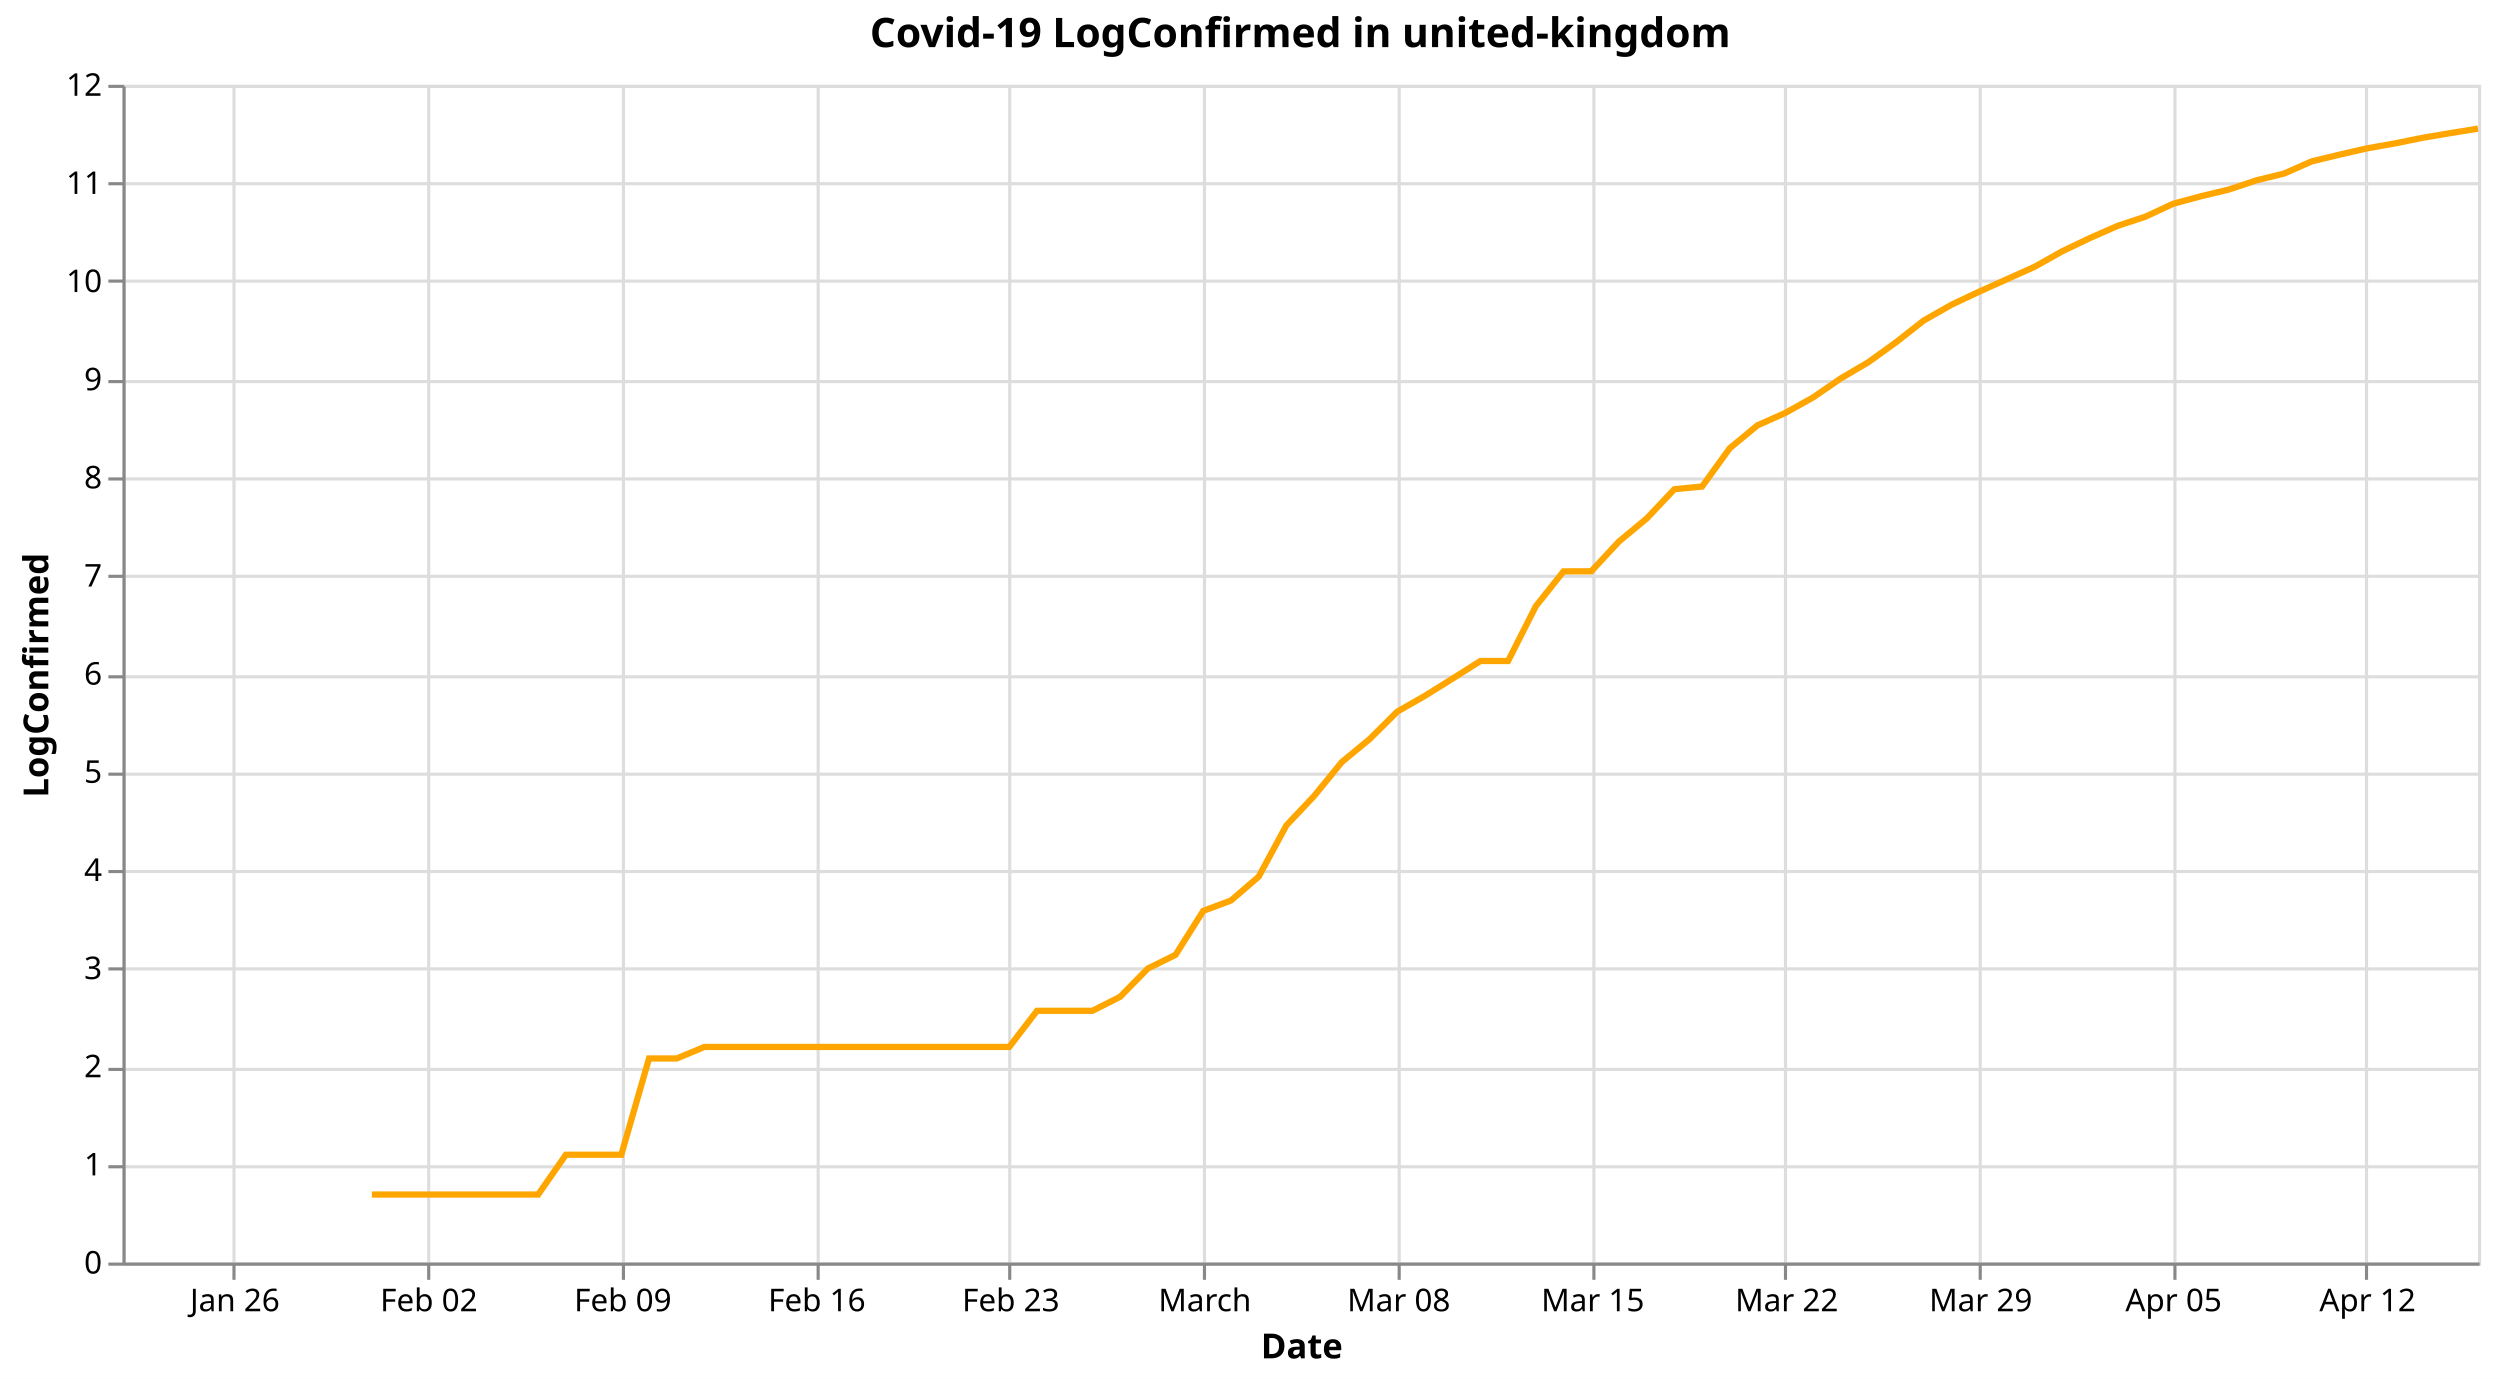
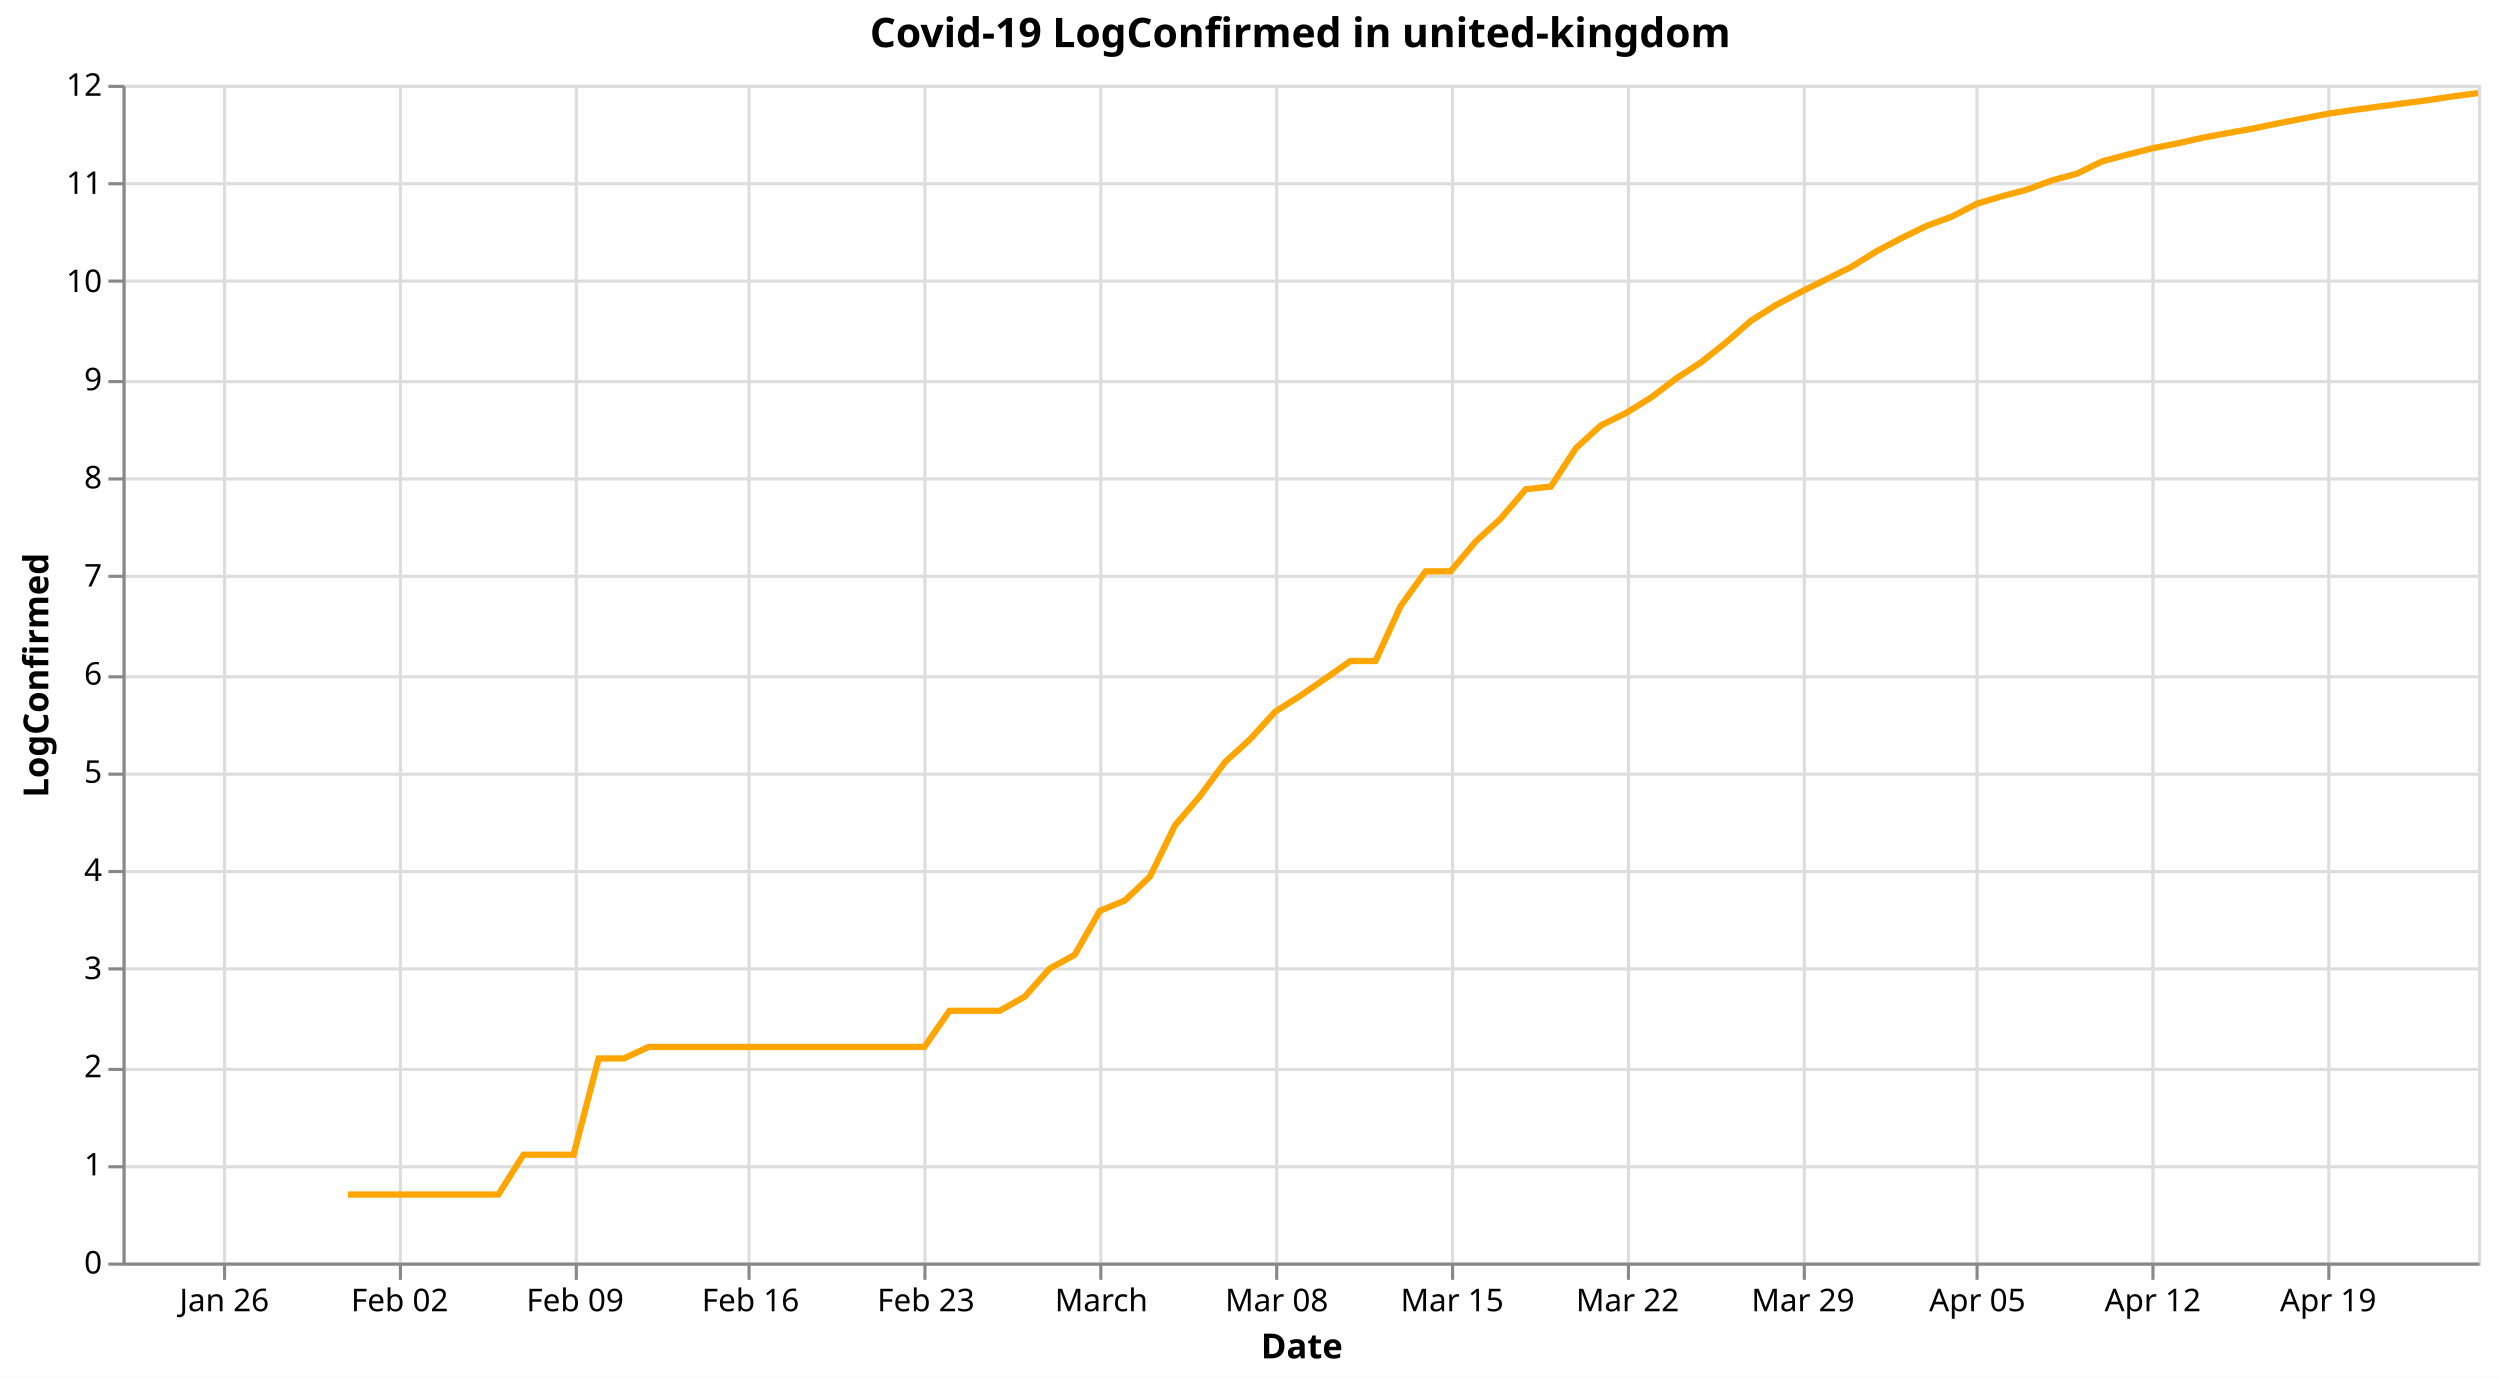
<svg xmlns="http://www.w3.org/2000/svg" class="marks" width="796" height="439" viewBox="0 0 796 439" version="1.1">
  <rect width="796" height="439" style="fill: white;" />
  <g transform="translate(39,27)">
    <g class="mark-group role-frame root">
      <g transform="translate(0,0)">
        <path class="background" d="M0.5,0.5h750v375h-750Z" style="fill: none; stroke: #ddd;" />
        <g>
          <g class="mark-group role-axis">
            <g transform="translate(0.5,375.5)">
              <path class="background" d="M0,0h0v0h0Z" style="pointer-events: none; fill: none;" />
              <g>
                <g class="mark-rule role-axis-grid" style="pointer-events: none;">
-                   <line transform="translate(35,-375)" x2="0" y2="375" style="fill: none; stroke: #ddd; stroke-width: 1; opacity: 1;" />
-                   <line transform="translate(97,-375)" x2="0" y2="375" style="fill: none; stroke: #ddd; stroke-width: 1; opacity: 1;" />
-                   <line transform="translate(159,-375)" x2="0" y2="375" style="fill: none; stroke: #ddd; stroke-width: 1; opacity: 1;" />
-                   <line transform="translate(221,-375)" x2="0" y2="375" style="fill: none; stroke: #ddd; stroke-width: 1; opacity: 1;" />
-                   <line transform="translate(282,-375)" x2="0" y2="375" style="fill: none; stroke: #ddd; stroke-width: 1; opacity: 1;" />
-                   <line transform="translate(344,-375)" x2="0" y2="375" style="fill: none; stroke: #ddd; stroke-width: 1; opacity: 1;" />
-                   <line transform="translate(406,-375)" x2="0" y2="375" style="fill: none; stroke: #ddd; stroke-width: 1; opacity: 1;" />
-                   <line transform="translate(468,-375)" x2="0" y2="375" style="fill: none; stroke: #ddd; stroke-width: 1; opacity: 1;" />
-                   <line transform="translate(529,-375)" x2="0" y2="375" style="fill: none; stroke: #ddd; stroke-width: 1; opacity: 1;" />
-                   <line transform="translate(591,-375)" x2="0" y2="375" style="fill: none; stroke: #ddd; stroke-width: 1; opacity: 1;" />
-                   <line transform="translate(653,-375)" x2="0" y2="375" style="fill: none; stroke: #ddd; stroke-width: 1; opacity: 1;" />
-                   <line transform="translate(714,-375)" x2="0" y2="375" style="fill: none; stroke: #ddd; stroke-width: 1; opacity: 1;" />
+                   <line transform="translate(32,-375)" x2="0" y2="375" style="fill: none; stroke: #ddd; stroke-width: 1; opacity: 1;" />
+                   <line transform="translate(88,-375)" x2="0" y2="375" style="fill: none; stroke: #ddd; stroke-width: 1; opacity: 1;" />
+                   <line transform="translate(144,-375)" x2="0" y2="375" style="fill: none; stroke: #ddd; stroke-width: 1; opacity: 1;" />
+                   <line transform="translate(199,-375)" x2="0" y2="375" style="fill: none; stroke: #ddd; stroke-width: 1; opacity: 1;" />
+                   <line transform="translate(255,-375)" x2="0" y2="375" style="fill: none; stroke: #ddd; stroke-width: 1; opacity: 1;" />
+                   <line transform="translate(311,-375)" x2="0" y2="375" style="fill: none; stroke: #ddd; stroke-width: 1; opacity: 1;" />
+                   <line transform="translate(367,-375)" x2="0" y2="375" style="fill: none; stroke: #ddd; stroke-width: 1; opacity: 1;" />
+                   <line transform="translate(423,-375)" x2="0" y2="375" style="fill: none; stroke: #ddd; stroke-width: 1; opacity: 1;" />
+                   <line transform="translate(479,-375)" x2="0" y2="375" style="fill: none; stroke: #ddd; stroke-width: 1; opacity: 1;" />
+                   <line transform="translate(535,-375)" x2="0" y2="375" style="fill: none; stroke: #ddd; stroke-width: 1; opacity: 1;" />
+                   <line transform="translate(590,-375)" x2="0" y2="375" style="fill: none; stroke: #ddd; stroke-width: 1; opacity: 1;" />
+                   <line transform="translate(646,-375)" x2="0" y2="375" style="fill: none; stroke: #ddd; stroke-width: 1; opacity: 1;" />
+                   <line transform="translate(702,-375)" x2="0" y2="375" style="fill: none; stroke: #ddd; stroke-width: 1; opacity: 1;" />
                </g>
              </g>
              <path class="foreground" d="" style="pointer-events: none; display: none; fill: none;" />
            </g>
          </g>
          <g class="mark-group role-axis">
            <g transform="translate(0.5,0.5)">
              <path class="background" d="M0,0h0v0h0Z" style="pointer-events: none; fill: none;" />
              <g>
                <g class="mark-rule role-axis-grid" style="pointer-events: none;">
                  <line transform="translate(0,375)" x2="750" y2="0" style="fill: none; stroke: #ddd; stroke-width: 1; opacity: 1;" />
                  <line transform="translate(0,344)" x2="750" y2="0" style="fill: none; stroke: #ddd; stroke-width: 1; opacity: 1;" />
                  <line transform="translate(0,313)" x2="750" y2="0" style="fill: none; stroke: #ddd; stroke-width: 1; opacity: 1;" />
                  <line transform="translate(0,281)" x2="750" y2="0" style="fill: none; stroke: #ddd; stroke-width: 1; opacity: 1;" />
                  <line transform="translate(0,250)" x2="750" y2="0" style="fill: none; stroke: #ddd; stroke-width: 1; opacity: 1;" />
                  <line transform="translate(0,219)" x2="750" y2="0" style="fill: none; stroke: #ddd; stroke-width: 1; opacity: 1;" />
                  <line transform="translate(0,188)" x2="750" y2="0" style="fill: none; stroke: #ddd; stroke-width: 1; opacity: 1;" />
                  <line transform="translate(0,156)" x2="750" y2="0" style="fill: none; stroke: #ddd; stroke-width: 1; opacity: 1;" />
                  <line transform="translate(0,125)" x2="750" y2="0" style="fill: none; stroke: #ddd; stroke-width: 1; opacity: 1;" />
                  <line transform="translate(0,94)" x2="750" y2="0" style="fill: none; stroke: #ddd; stroke-width: 1; opacity: 1;" />
                  <line transform="translate(0,62)" x2="750" y2="0" style="fill: none; stroke: #ddd; stroke-width: 1; opacity: 1;" />
                  <line transform="translate(0,31)" x2="750" y2="0" style="fill: none; stroke: #ddd; stroke-width: 1; opacity: 1;" />
                  <line transform="translate(0,0)" x2="750" y2="0" style="fill: none; stroke: #ddd; stroke-width: 1; opacity: 1;" />
                </g>
              </g>
              <path class="foreground" d="" style="pointer-events: none; display: none; fill: none;" />
            </g>
          </g>
          <g class="mark-group role-axis">
            <g transform="translate(0.5,375.5)">
              <path class="background" d="M0,0h0v0h0Z" style="pointer-events: none; fill: none;" />
              <g>
                <g class="mark-rule role-axis-tick" style="pointer-events: none;">
-                   <line transform="translate(35,0)" x2="0" y2="5" style="fill: none; stroke: #888; stroke-width: 1; opacity: 1;" />
-                   <line transform="translate(97,0)" x2="0" y2="5" style="fill: none; stroke: #888; stroke-width: 1; opacity: 1;" />
-                   <line transform="translate(159,0)" x2="0" y2="5" style="fill: none; stroke: #888; stroke-width: 1; opacity: 1;" />
-                   <line transform="translate(221,0)" x2="0" y2="5" style="fill: none; stroke: #888; stroke-width: 1; opacity: 1;" />
-                   <line transform="translate(282,0)" x2="0" y2="5" style="fill: none; stroke: #888; stroke-width: 1; opacity: 1;" />
-                   <line transform="translate(344,0)" x2="0" y2="5" style="fill: none; stroke: #888; stroke-width: 1; opacity: 1;" />
-                   <line transform="translate(406,0)" x2="0" y2="5" style="fill: none; stroke: #888; stroke-width: 1; opacity: 1;" />
-                   <line transform="translate(468,0)" x2="0" y2="5" style="fill: none; stroke: #888; stroke-width: 1; opacity: 1;" />
-                   <line transform="translate(529,0)" x2="0" y2="5" style="fill: none; stroke: #888; stroke-width: 1; opacity: 1;" />
-                   <line transform="translate(591,0)" x2="0" y2="5" style="fill: none; stroke: #888; stroke-width: 1; opacity: 1;" />
-                   <line transform="translate(653,0)" x2="0" y2="5" style="fill: none; stroke: #888; stroke-width: 1; opacity: 1;" />
-                   <line transform="translate(714,0)" x2="0" y2="5" style="fill: none; stroke: #888; stroke-width: 1; opacity: 1;" />
+                   <line transform="translate(32,0)" x2="0" y2="5" style="fill: none; stroke: #888; stroke-width: 1; opacity: 1;" />
+                   <line transform="translate(88,0)" x2="0" y2="5" style="fill: none; stroke: #888; stroke-width: 1; opacity: 1;" />
+                   <line transform="translate(144,0)" x2="0" y2="5" style="fill: none; stroke: #888; stroke-width: 1; opacity: 1;" />
+                   <line transform="translate(199,0)" x2="0" y2="5" style="fill: none; stroke: #888; stroke-width: 1; opacity: 1;" />
+                   <line transform="translate(255,0)" x2="0" y2="5" style="fill: none; stroke: #888; stroke-width: 1; opacity: 1;" />
+                   <line transform="translate(311,0)" x2="0" y2="5" style="fill: none; stroke: #888; stroke-width: 1; opacity: 1;" />
+                   <line transform="translate(367,0)" x2="0" y2="5" style="fill: none; stroke: #888; stroke-width: 1; opacity: 1;" />
+                   <line transform="translate(423,0)" x2="0" y2="5" style="fill: none; stroke: #888; stroke-width: 1; opacity: 1;" />
+                   <line transform="translate(479,0)" x2="0" y2="5" style="fill: none; stroke: #888; stroke-width: 1; opacity: 1;" />
+                   <line transform="translate(535,0)" x2="0" y2="5" style="fill: none; stroke: #888; stroke-width: 1; opacity: 1;" />
+                   <line transform="translate(590,0)" x2="0" y2="5" style="fill: none; stroke: #888; stroke-width: 1; opacity: 1;" />
+                   <line transform="translate(646,0)" x2="0" y2="5" style="fill: none; stroke: #888; stroke-width: 1; opacity: 1;" />
+                   <line transform="translate(702,0)" x2="0" y2="5" style="fill: none; stroke: #888; stroke-width: 1; opacity: 1;" />
                </g>
                <g class="mark-text role-axis-label" style="pointer-events: none;">
-                   <text text-anchor="middle" transform="translate(35.29412,15)" style="font-family: sans-serif; font-size: 10px; fill: #000; opacity: 1;">Jan 26</text>
-                   <text text-anchor="middle" transform="translate(97.05882,15)" style="font-family: sans-serif; font-size: 10px; fill: #000; opacity: 1;">Feb 02</text>
-                   <text text-anchor="middle" transform="translate(158.8235,15)" style="font-family: sans-serif; font-size: 10px; fill: #000; opacity: 1;">Feb 09</text>
-                   <text text-anchor="middle" transform="translate(220.5882,15)" style="font-family: sans-serif; font-size: 10px; fill: #000; opacity: 1;">Feb 16</text>
-                   <text text-anchor="middle" transform="translate(282.3529,15)" style="font-family: sans-serif; font-size: 10px; fill: #000; opacity: 1;">Feb 23</text>
-                   <text text-anchor="middle" transform="translate(344.1176,15)" style="font-family: sans-serif; font-size: 10px; fill: #000; opacity: 1;">March</text>
-                   <text text-anchor="middle" transform="translate(405.8824,15)" style="font-family: sans-serif; font-size: 10px; fill: #000; opacity: 1;">Mar 08</text>
-                   <text text-anchor="middle" transform="translate(467.6471,15)" style="font-family: sans-serif; font-size: 10px; fill: #000; opacity: 1;">Mar 15</text>
-                   <text text-anchor="middle" transform="translate(529.4118,15)" style="font-family: sans-serif; font-size: 10px; fill: #000; opacity: 1;">Mar 22</text>
-                   <text text-anchor="middle" transform="translate(591.1765,15)" style="font-family: sans-serif; font-size: 10px; fill: #000; opacity: 1;">Mar 29</text>
-                   <text text-anchor="middle" transform="translate(652.5735,15)" style="font-family: sans-serif; font-size: 10px; fill: #000; opacity: 1;">Apr 05</text>
-                   <text text-anchor="middle" transform="translate(714.3382,15)" style="font-family: sans-serif; font-size: 10px; fill: #000; opacity: 1;">Apr 12</text>
+                   <text text-anchor="middle" transform="translate(31.91489,15)" style="font-family: sans-serif; font-size: 10px; fill: #000; opacity: 1;">Jan 26</text>
+                   <text text-anchor="middle" transform="translate(87.76596,15)" style="font-family: sans-serif; font-size: 10px; fill: #000; opacity: 1;">Feb 02</text>
+                   <text text-anchor="middle" transform="translate(143.617,15)" style="font-family: sans-serif; font-size: 10px; fill: #000; opacity: 1;">Feb 09</text>
+                   <text text-anchor="middle" transform="translate(199.4681,15)" style="font-family: sans-serif; font-size: 10px; fill: #000; opacity: 1;">Feb 16</text>
+                   <text text-anchor="middle" transform="translate(255.3191,15)" style="font-family: sans-serif; font-size: 10px; fill: #000; opacity: 1;">Feb 23</text>
+                   <text text-anchor="middle" transform="translate(311.1702,15)" style="font-family: sans-serif; font-size: 10px; fill: #000; opacity: 1;">March</text>
+                   <text text-anchor="middle" transform="translate(367.0213,15)" style="font-family: sans-serif; font-size: 10px; fill: #000; opacity: 1;">Mar 08</text>
+                   <text text-anchor="middle" transform="translate(422.8723,15)" style="font-family: sans-serif; font-size: 10px; fill: #000; opacity: 1;">Mar 15</text>
+                   <text text-anchor="middle" transform="translate(478.7234,15)" style="font-family: sans-serif; font-size: 10px; fill: #000; opacity: 1;">Mar 22</text>
+                   <text text-anchor="middle" transform="translate(534.5745,15)" style="font-family: sans-serif; font-size: 10px; fill: #000; opacity: 1;">Mar 29</text>
+                   <text text-anchor="middle" transform="translate(590.0931,15)" style="font-family: sans-serif; font-size: 10px; fill: #000; opacity: 1;">Apr 05</text>
+                   <text text-anchor="middle" transform="translate(645.9441,15)" style="font-family: sans-serif; font-size: 10px; fill: #000; opacity: 1;">Apr 12</text>
+                   <text text-anchor="middle" transform="translate(701.7952,15)" style="font-family: sans-serif; font-size: 10px; fill: #000; opacity: 1;">Apr 19</text>
                </g>
                <g class="mark-rule role-axis-domain" style="pointer-events: none;">
                  <line transform="translate(0,0)" x2="750" y2="0" style="fill: none; stroke: #888; stroke-width: 1; opacity: 1;" />
                </g>
                <g class="mark-text role-axis-title" style="pointer-events: none;">
                  <text text-anchor="middle" transform="translate(375,30)" style="font-family: sans-serif; font-size: 11px; font-weight: bold; fill: #000; opacity: 1;">Date</text>
                </g>
              </g>
              <path class="foreground" d="" style="pointer-events: none; display: none; fill: none;" />
            </g>
          </g>
          <g class="mark-group role-axis">
            <g transform="translate(0.5,0.5)">
              <path class="background" d="M0,0h0v0h0Z" style="pointer-events: none; fill: none;" />
              <g>
                <g class="mark-rule role-axis-tick" style="pointer-events: none;">
                  <line transform="translate(0,375)" x2="-5" y2="0" style="fill: none; stroke: #888; stroke-width: 1; opacity: 1;" />
                  <line transform="translate(0,344)" x2="-5" y2="0" style="fill: none; stroke: #888; stroke-width: 1; opacity: 1;" />
                  <line transform="translate(0,313)" x2="-5" y2="0" style="fill: none; stroke: #888; stroke-width: 1; opacity: 1;" />
                  <line transform="translate(0,281)" x2="-5" y2="0" style="fill: none; stroke: #888; stroke-width: 1; opacity: 1;" />
                  <line transform="translate(0,250)" x2="-5" y2="0" style="fill: none; stroke: #888; stroke-width: 1; opacity: 1;" />
                  <line transform="translate(0,219)" x2="-5" y2="0" style="fill: none; stroke: #888; stroke-width: 1; opacity: 1;" />
                  <line transform="translate(0,188)" x2="-5" y2="0" style="fill: none; stroke: #888; stroke-width: 1; opacity: 1;" />
                  <line transform="translate(0,156)" x2="-5" y2="0" style="fill: none; stroke: #888; stroke-width: 1; opacity: 1;" />
                  <line transform="translate(0,125)" x2="-5" y2="0" style="fill: none; stroke: #888; stroke-width: 1; opacity: 1;" />
                  <line transform="translate(0,94)" x2="-5" y2="0" style="fill: none; stroke: #888; stroke-width: 1; opacity: 1;" />
                  <line transform="translate(0,62)" x2="-5" y2="0" style="fill: none; stroke: #888; stroke-width: 1; opacity: 1;" />
                  <line transform="translate(0,31)" x2="-5" y2="0" style="fill: none; stroke: #888; stroke-width: 1; opacity: 1;" />
                  <line transform="translate(0,0)" x2="-5" y2="0" style="fill: none; stroke: #888; stroke-width: 1; opacity: 1;" />
                </g>
                <g class="mark-text role-axis-label" style="pointer-events: none;">
                  <text text-anchor="end" transform="translate(-7,378)" style="font-family: sans-serif; font-size: 10px; fill: #000; opacity: 1;">0</text>
                  <text text-anchor="end" transform="translate(-7,346.75)" style="font-family: sans-serif; font-size: 10px; fill: #000; opacity: 1;">1</text>
                  <text text-anchor="end" transform="translate(-7,315.5)" style="font-family: sans-serif; font-size: 10px; fill: #000; opacity: 1;">2</text>
                  <text text-anchor="end" transform="translate(-7,284.25)" style="font-family: sans-serif; font-size: 10px; fill: #000; opacity: 1;">3</text>
                  <text text-anchor="end" transform="translate(-7,253)" style="font-family: sans-serif; font-size: 10px; fill: #000; opacity: 1;">4</text>
                  <text text-anchor="end" transform="translate(-7,221.75)" style="font-family: sans-serif; font-size: 10px; fill: #000; opacity: 1;">5</text>
                  <text text-anchor="end" transform="translate(-7,190.5)" style="font-family: sans-serif; font-size: 10px; fill: #000; opacity: 1;">6</text>
                  <text text-anchor="end" transform="translate(-7,159.25)" style="font-family: sans-serif; font-size: 10px; fill: #000; opacity: 1;">7</text>
                  <text text-anchor="end" transform="translate(-7,128)" style="font-family: sans-serif; font-size: 10px; fill: #000; opacity: 1;">8</text>
                  <text text-anchor="end" transform="translate(-7,96.75)" style="font-family: sans-serif; font-size: 10px; fill: #000; opacity: 1;">9</text>
                  <text text-anchor="end" transform="translate(-7,65.5)" style="font-family: sans-serif; font-size: 10px; fill: #000; opacity: 1;">10</text>
                  <text text-anchor="end" transform="translate(-7,34.25)" style="font-family: sans-serif; font-size: 10px; fill: #000; opacity: 1;">11</text>
                  <text text-anchor="end" transform="translate(-7,3)" style="font-family: sans-serif; font-size: 10px; fill: #000; opacity: 1;">12</text>
                </g>
                <g class="mark-rule role-axis-domain" style="pointer-events: none;">
                  <line transform="translate(0,375)" x2="0" y2="-375" style="fill: none; stroke: #888; stroke-width: 1; opacity: 1;" />
                </g>
                <g class="mark-text role-axis-title" style="pointer-events: none;">
                  <text text-anchor="middle" transform="translate(-22.12305,187.5) rotate(-90) translate(0,-2)" style="font-family: sans-serif; font-size: 11px; font-weight: bold; fill: #000; opacity: 1;">LogConfirmed</text>
                </g>
              </g>
              <path class="foreground" d="" style="pointer-events: none; display: none; fill: none;" />
            </g>
          </g>
          <g class="mark-line role-mark marks">
-             <path d="M79.412,353.339L88.235,353.339L97.059,353.339L105.882,353.339L114.706,353.339L123.529,353.339L132.353,353.339L141.176,340.668L150,340.668L158.824,340.668L167.647,310.017L176.471,310.017L185.294,306.337L194.118,306.337L202.941,306.337L211.765,306.337L220.588,306.337L229.412,306.337L238.235,306.337L247.059,306.337L255.882,306.337L264.706,306.337L273.529,306.337L282.353,306.337L291.176,294.845L300,294.845L308.824,294.845L317.647,290.373L326.471,281.383L335.294,277.016L344.118,263.015L352.941,259.723L361.765,252.13L370.588,235.802L379.412,226.45L388.235,215.629L397.059,208.353L405.882,199.59L414.706,194.545L423.529,189.042L432.353,183.467L441.176,183.467L450,166.028L458.824,154.929L467.647,154.901L476.471,145.417L485.294,138.103L494.118,128.772L502.941,127.909L511.765,115.702L520.588,108.422L529.412,104.497L538.235,99.571L547.059,93.516L555.882,88.323L564.706,81.973L573.529,75.042L582.353,70.026L591.176,65.862L600,61.901L608.824,57.947L617.647,52.986L626.471,48.775L635.294,44.897L644.118,41.978L652.941,37.875L661.765,35.489L670.588,33.369L679.412,30.426L688.235,28.267L697.059,24.376L705.882,22.244L714.706,20.224L723.529,18.663L732.353,16.875L741.176,15.383L750,13.952" style="fill: none; stroke: orange; stroke-width: 2;" />
+             <path d="M71.809,353.339L79.787,353.339L87.766,353.339L95.745,353.339L103.723,353.339L111.702,353.339L119.681,353.339L127.66,340.668L135.638,340.668L143.617,340.668L151.596,310.017L159.574,310.017L167.553,306.337L175.532,306.337L183.511,306.337L191.489,306.337L199.468,306.337L207.447,306.337L215.426,306.337L223.404,306.337L231.383,306.337L239.362,306.337L247.34,306.337L255.319,306.337L263.298,294.845L271.277,294.845L279.255,294.845L287.234,290.373L295.213,281.383L303.191,277.016L311.17,263.015L319.149,259.723L327.128,252.13L335.106,235.802L343.085,226.45L351.064,215.629L359.043,208.353L367.021,199.59L375,194.545L382.979,189.042L390.957,183.467L398.936,183.467L406.915,166.028L414.894,154.929L422.872,154.901L430.851,145.417L438.83,138.103L446.809,128.772L454.787,127.909L462.766,115.702L470.745,108.422L478.723,104.497L486.702,99.571L494.681,93.516L502.66,88.323L510.638,81.973L518.617,75.042L526.596,70.026L534.574,65.862L542.553,61.901L550.532,57.947L558.511,52.986L566.489,48.775L574.468,44.897L582.447,41.978L590.426,37.875L598.404,35.489L606.383,33.369L614.362,30.426L622.34,28.267L630.319,24.376L638.298,22.244L646.277,20.224L654.255,18.663L662.234,16.875L670.213,15.383L678.191,13.952L686.17,12.308L694.149,10.768L702.128,9.22L710.106,8.035L718.085,6.981L726.064,5.927L734.043,4.875L742.021,3.687L750,2.64" style="fill: none; stroke: orange; stroke-width: 2;" />
          </g>
          <g class="mark-group role-title">
            <g transform="translate(375,-22)">
              <path class="background" d="M0,0h0v0h0Z" style="pointer-events: none; fill: none;" />
              <g>
                <g class="mark-text role-title-text" style="pointer-events: none;">
                  <text text-anchor="middle" transform="translate(0,10)" style="font-family: sans-serif; font-size: 13px; font-weight: bold; fill: #000; opacity: 1;">Covid-19 LogConfirmed in united-kingdom</text>
                </g>
              </g>
              <path class="foreground" d="" style="pointer-events: none; display: none; fill: none;" />
            </g>
          </g>
        </g>
        <path class="foreground" d="" style="display: none; fill: none;" />
      </g>
    </g>
  </g>
</svg>
